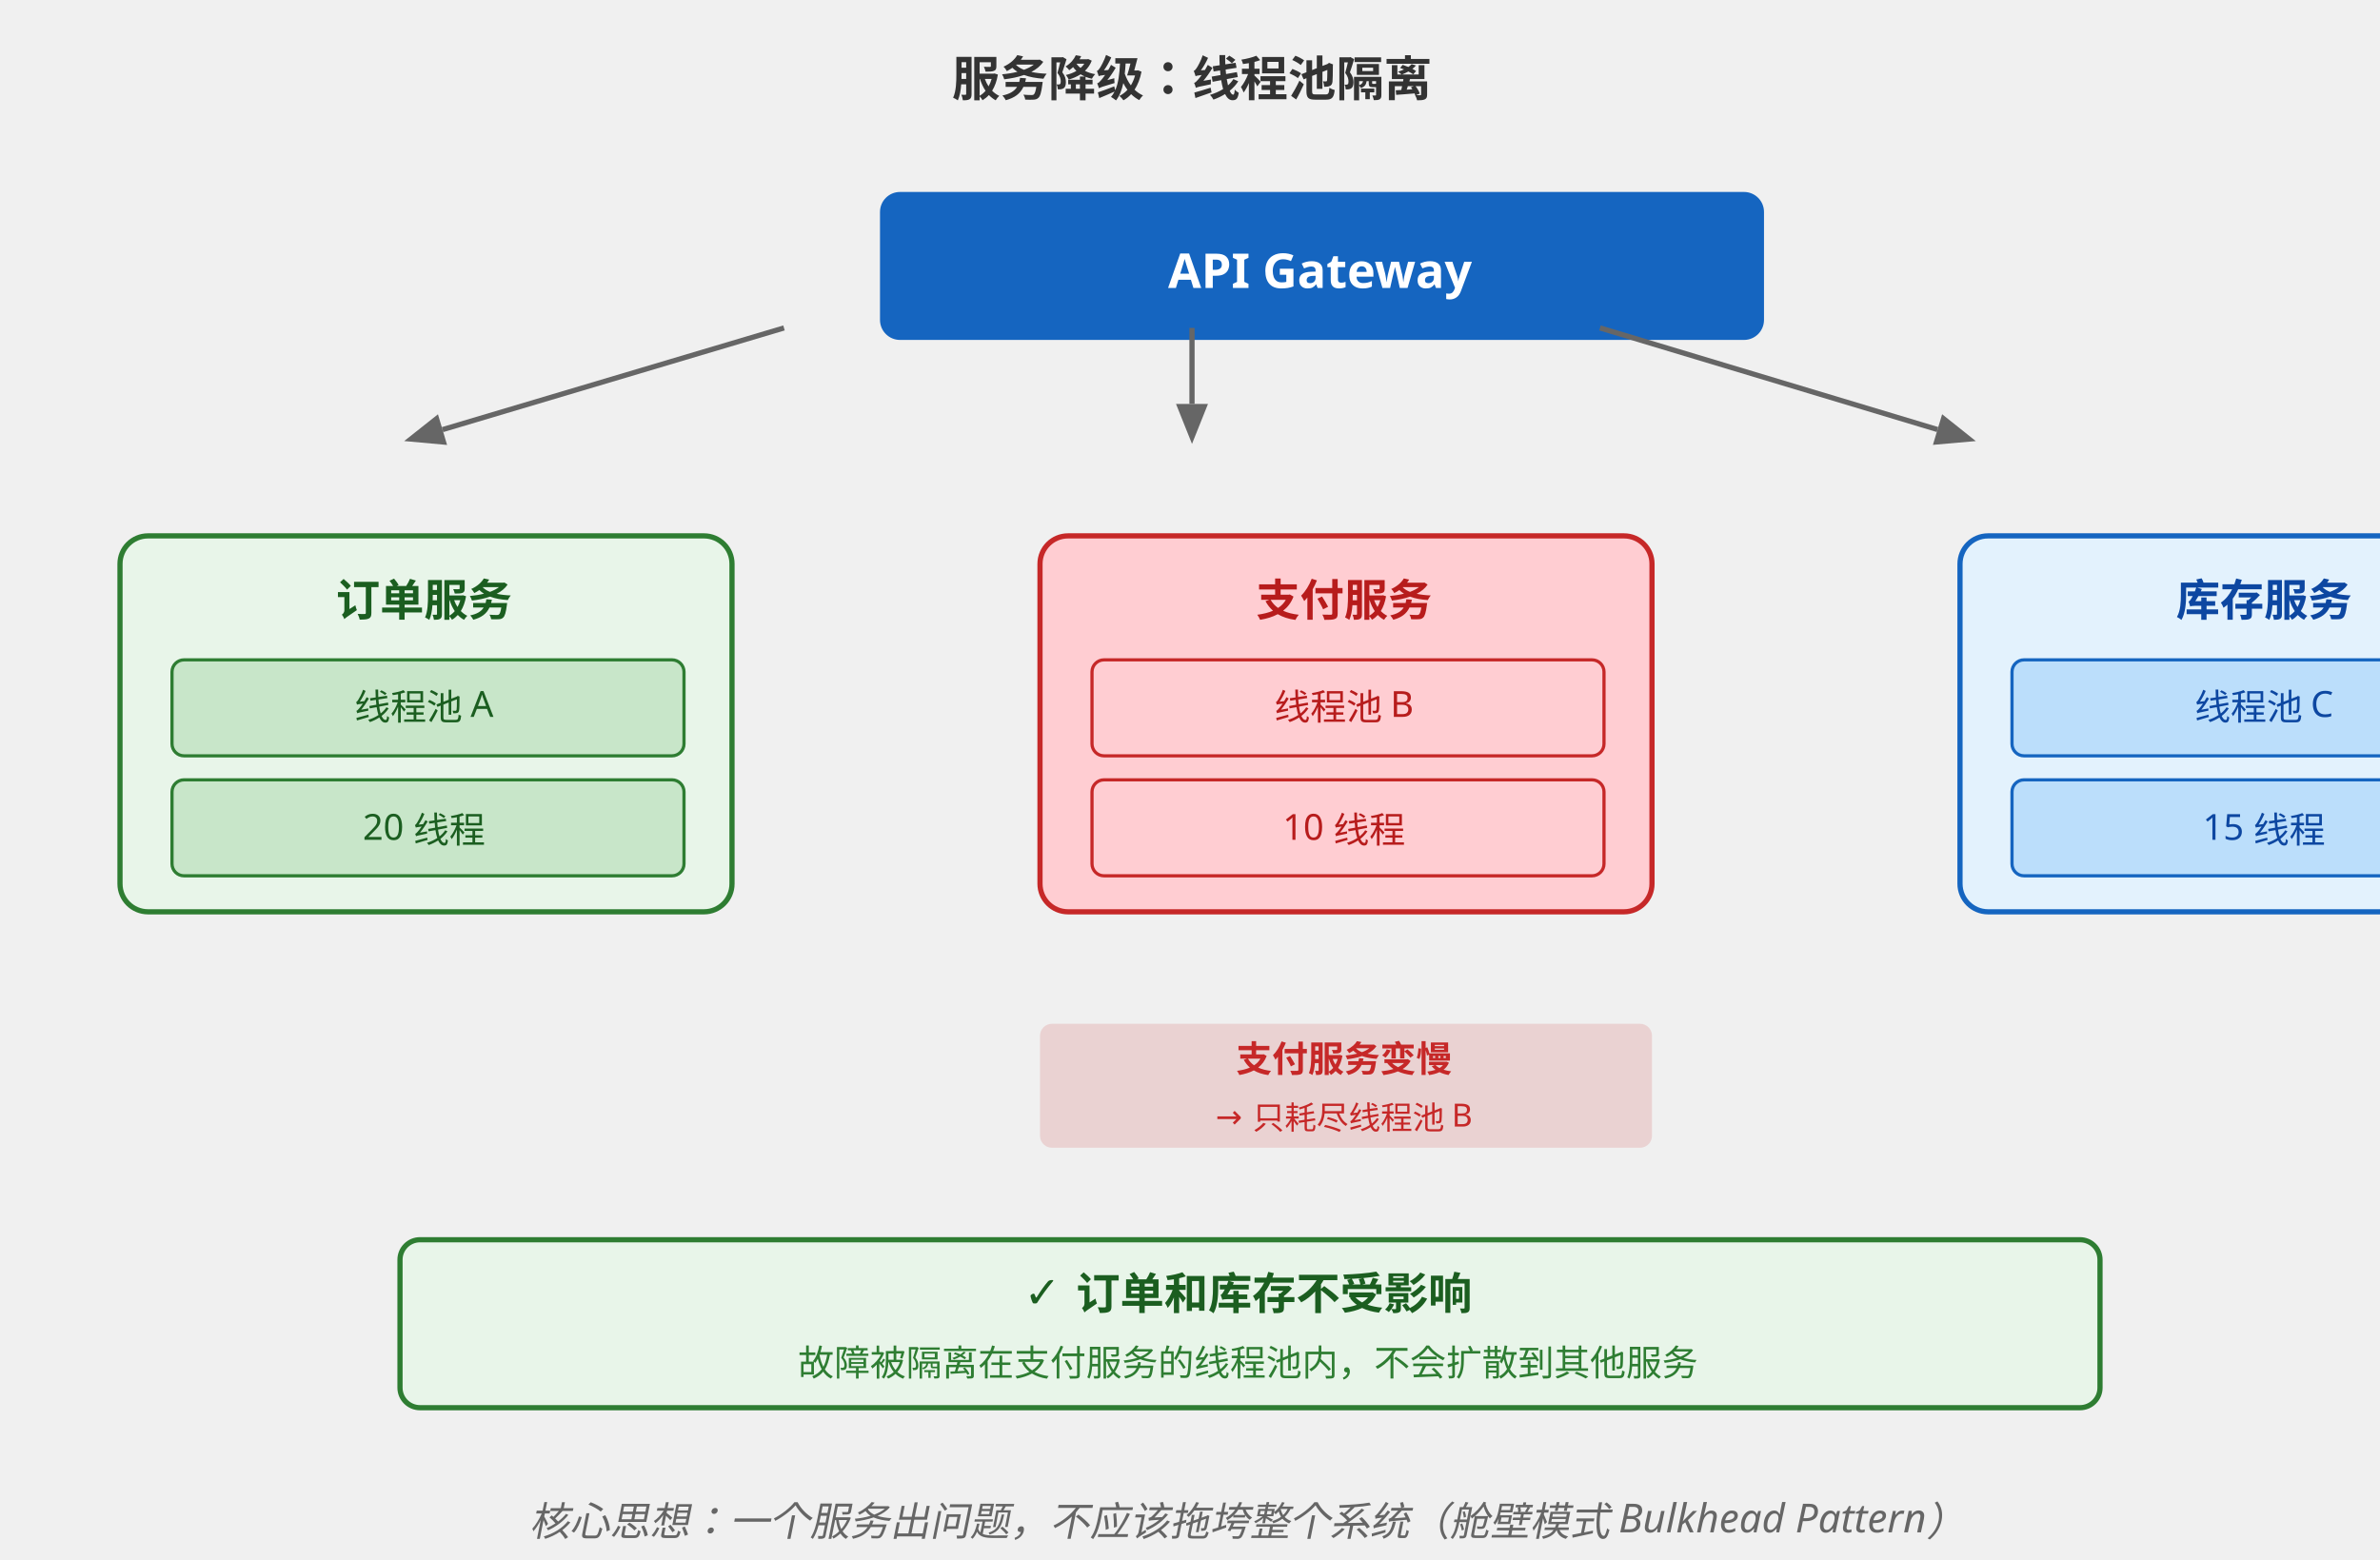
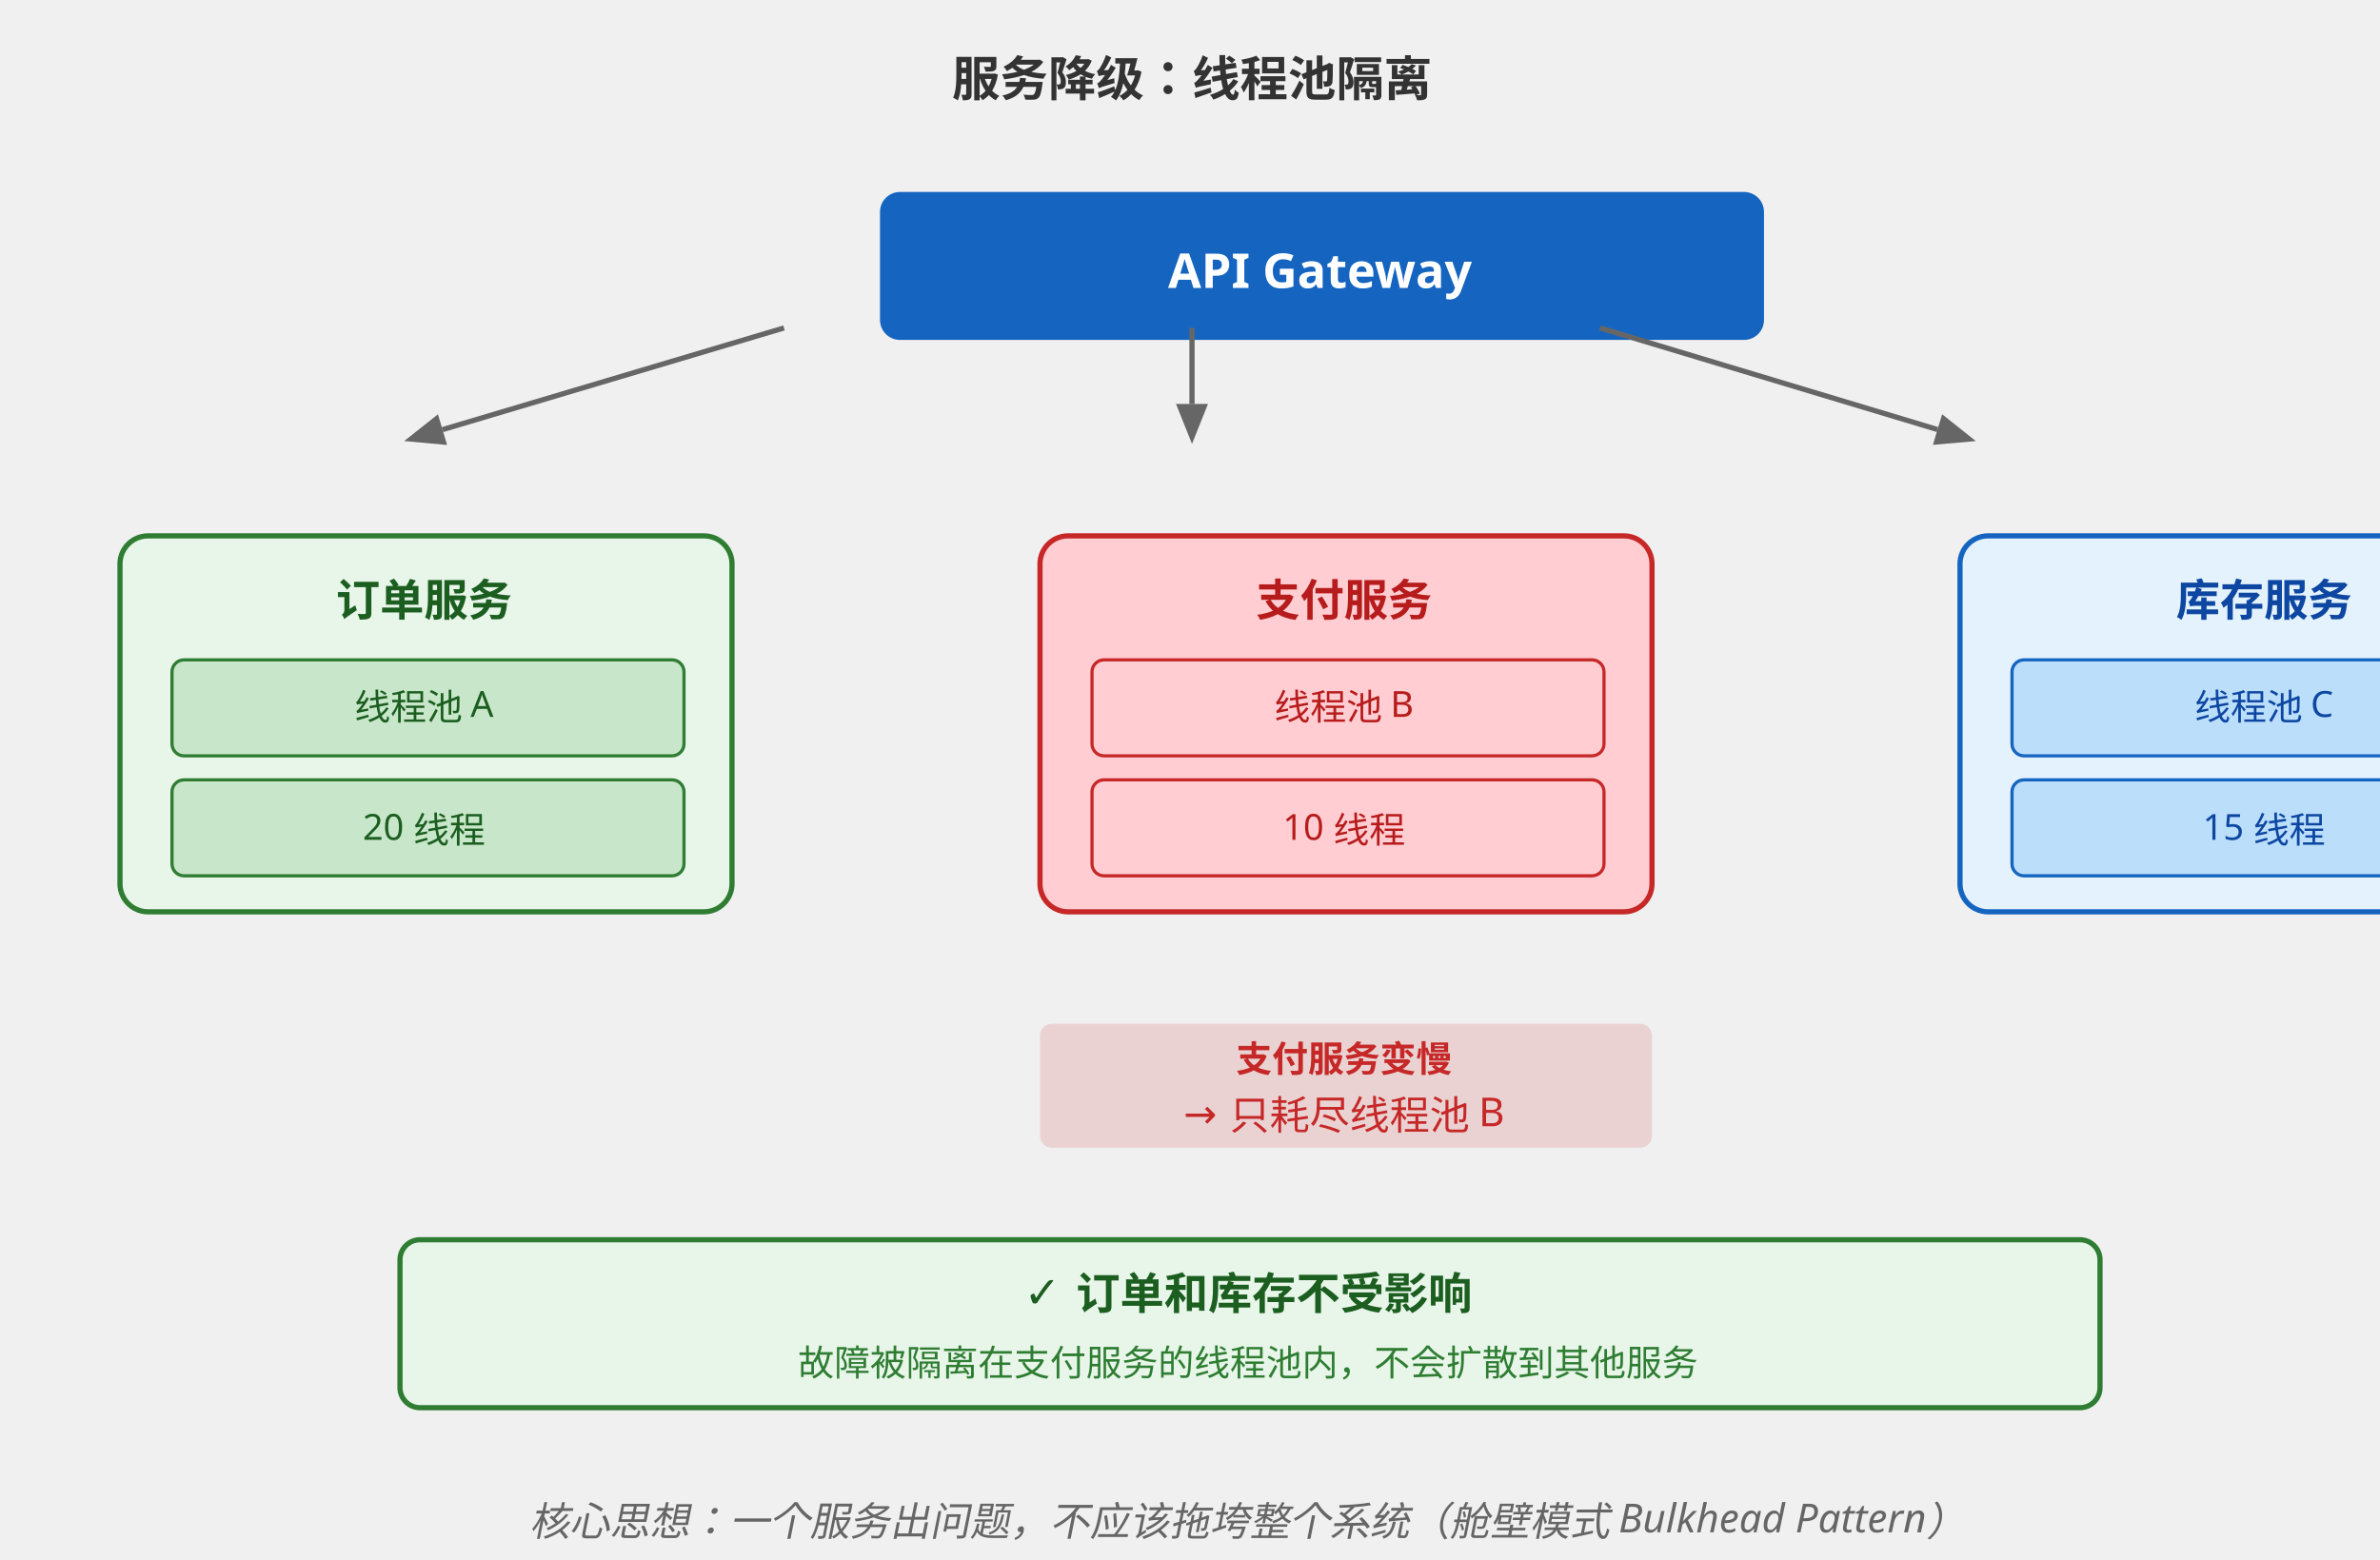
<svg xmlns="http://www.w3.org/2000/svg" width="595.0" height="390.0" viewBox="0.0 0.0 595.0 390.0" font-family="'Noto Sans SC','PingFang SC','Microsoft YaHei',sans-serif" font-size="10">
  <defs>
    <marker id="arH1" markerWidth="10" markerHeight="8" refX="0" refY="4" orient="auto" markerUnits="userSpaceOnUse">
      <path d="M0,0 L10,4 L0,8 Z" fill="#666666" />
    </marker>
  </defs>
  <text x="298" y="24" text-anchor="middle" font-size="12" font-weight="bold" fill="#333333">服务降级：线程池隔离</text>
  <g transform="translate(220,48)">
    <rect x="0" y="0" width="221" height="37" rx="5" fill="#1565c0" stroke="none" />
    <text x="110" y="24" text-anchor="middle" font-size="12" font-weight="bold" fill="#ffffff">API Gateway</text>
  </g>
  <line x1="196" y1="82" x2="110.63" y2="107.43" stroke="#666666" stroke-width="1.3" marker-end="url(#arH1)" />
  <line x1="298" y1="82" x2="298" y2="101" stroke="#666666" stroke-width="1.3" marker-end="url(#arH1)" />
  <line x1="400" y1="82" x2="484.38" y2="107.41" stroke="#666666" stroke-width="1.3" marker-end="url(#arH1)" />
  <g transform="translate(30,134)">
    <rect x="0" y="0" width="153" height="94" rx="7" fill="#e8f5e9" stroke="#2e7d32" stroke-width="1.3" />
    <text x="76" y="20" text-anchor="middle" font-size="11" font-weight="bold" fill="#1b5e20">订单服务</text>
    <rect x="13" y="31" width="128" height="24" rx="3" fill="#c8e6c9" stroke="#2e7d32" stroke-width="0.8" />
    <text x="76" y="46" text-anchor="middle" font-size="9" fill="#1b5e20">线程池 A</text>
    <rect x="13" y="61" width="128" height="24" rx="3" fill="#c8e6c9" stroke="#2e7d32" stroke-width="0.8" />
    <text x="76" y="76" text-anchor="middle" font-size="9" fill="#1b5e20">20 线程</text>
  </g>
  <g transform="translate(260,134)">
    <rect x="0" y="0" width="153" height="94" rx="7" fill="#ffcdd2" stroke="#c62828" stroke-width="1.3" />
    <text x="76" y="20" text-anchor="middle" font-size="11" font-weight="bold" fill="#b71c1c">支付服务</text>
    <rect x="13" y="31" width="128" height="24" rx="3" fill="#ffcdd2" stroke="#c62828" stroke-width="0.8" />
    <text x="76" y="46" text-anchor="middle" font-size="9" fill="#b71c1c">线程池 B</text>
    <rect x="13" y="61" width="128" height="24" rx="3" fill="#ffcdd2" stroke="#c62828" stroke-width="0.8" />
    <text x="76" y="76" text-anchor="middle" font-size="9" fill="#b71c1c">10 线程</text>
  </g>
  <g transform="translate(490,134)">
    <rect x="0" y="0" width="153" height="94" rx="7" fill="#e3f2fd" stroke="#1565c0" stroke-width="1.3" />
    <text x="76" y="20" text-anchor="middle" font-size="11" font-weight="bold" fill="#0d47a1">库存服务</text>
    <rect x="13" y="31" width="128" height="24" rx="3" fill="#bbdefb" stroke="#1565c0" stroke-width="0.8" />
    <text x="76" y="46" text-anchor="middle" font-size="9" fill="#0d47a1">线程池 C</text>
    <rect x="13" y="61" width="128" height="24" rx="3" fill="#bbdefb" stroke="#1565c0" stroke-width="0.8" />
    <text x="76" y="76" text-anchor="middle" font-size="9" fill="#0d47a1">15 线程</text>
  </g>
  <g transform="translate(260,256)">
    <rect x="0" y="0" width="153" height="31" rx="3" fill="#c62828" stroke="none" opacity="0.15" />
    <text x="76" y="12" text-anchor="middle" font-size="9" fill="#c62828" font-weight="bold">支付服务变慢</text>
-     <text x="76" y="26" text-anchor="middle" font-size="8" fill="#c62828">→ 只耗尽线程池 B</text>
+     <text x="76" y="26" text-anchor="middle" font-size="10" fill="#c62828">→ 只耗尽线程池 B</text>
  </g>
  <g transform="translate(100,310)">
    <rect x="0" y="0" width="425" height="42" rx="5" fill="#e8f5e9" stroke="#2e7d32" stroke-width="1.3" />
    <text x="212" y="17" text-anchor="middle" font-size="11" font-weight="bold" fill="#1b5e20">✓ 订单和库存不受影响</text>
    <text x="212" y="34" text-anchor="middle" font-size="9" fill="#2e7d32">故障被隔离在支付服务的线程池内，不会扩散到其他服务</text>
  </g>
  <g transform="translate(100,372)">
    <text x="212" y="12" text-anchor="middle" font-size="10" fill="#666666" font-style="italic">核心思想：一个服务出问题，不应该拖垮整个系统（舱壁模式 Bulkhead Pattern）</text>
  </g>
</svg>
